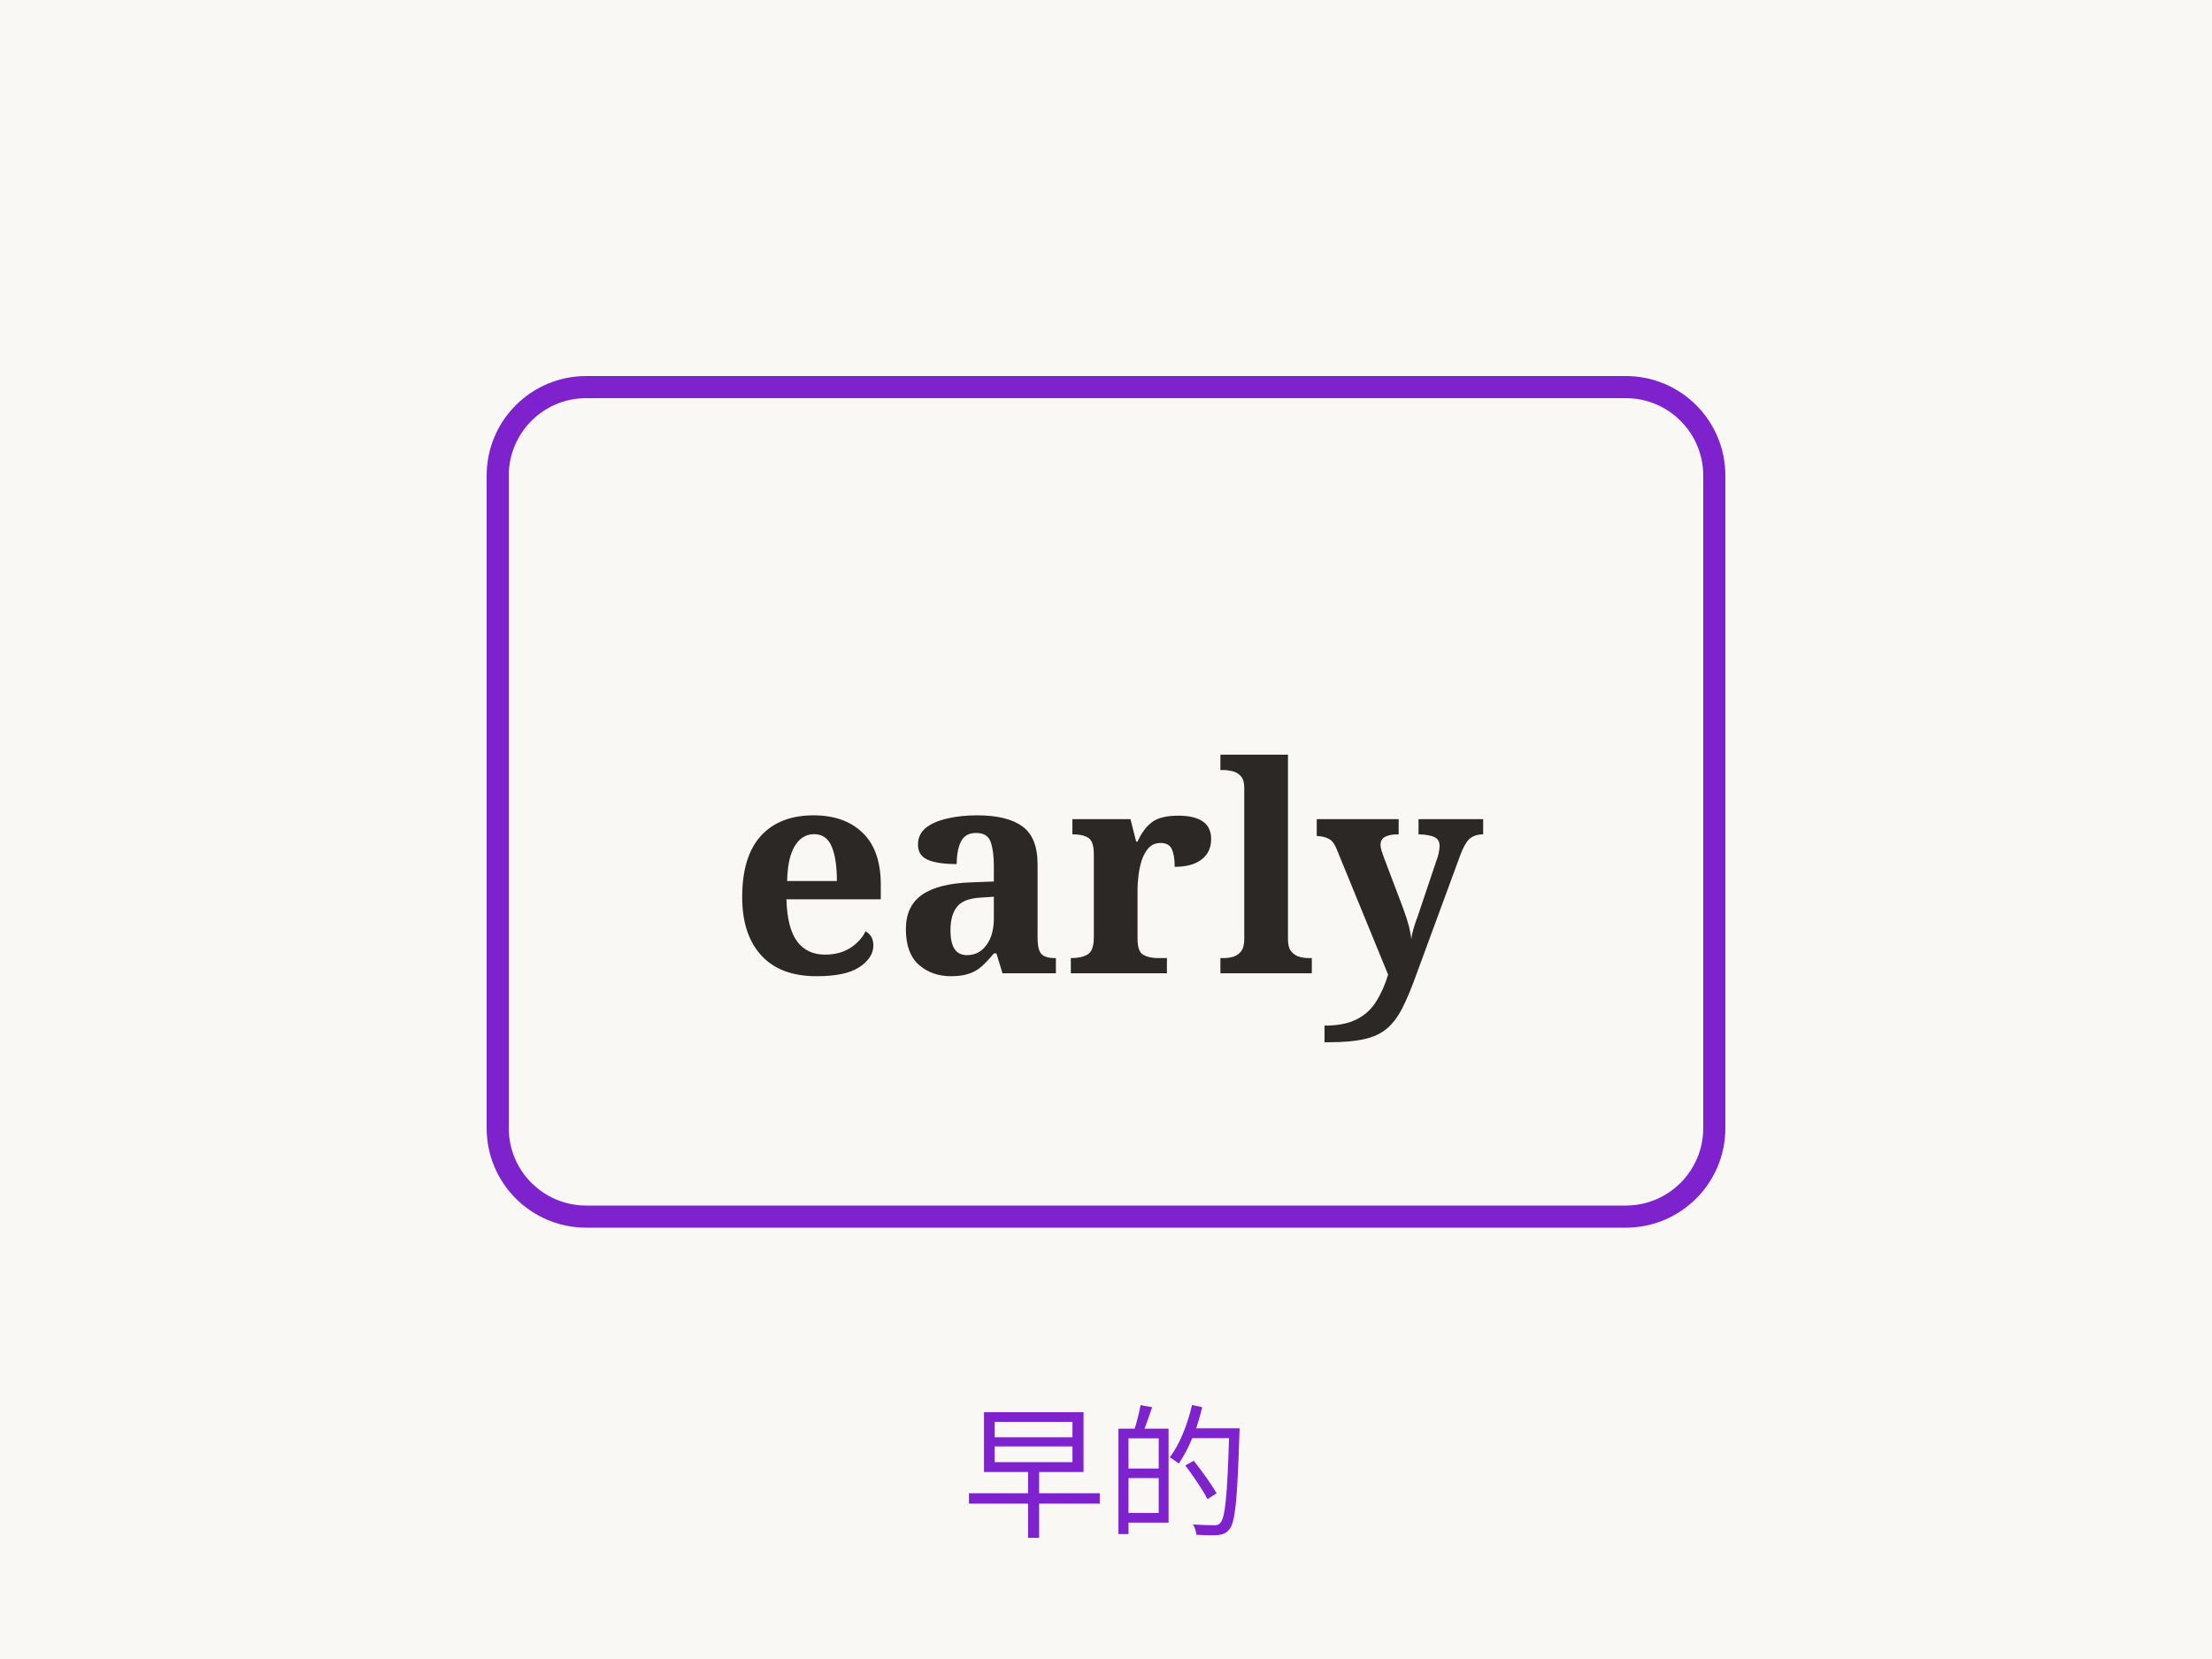
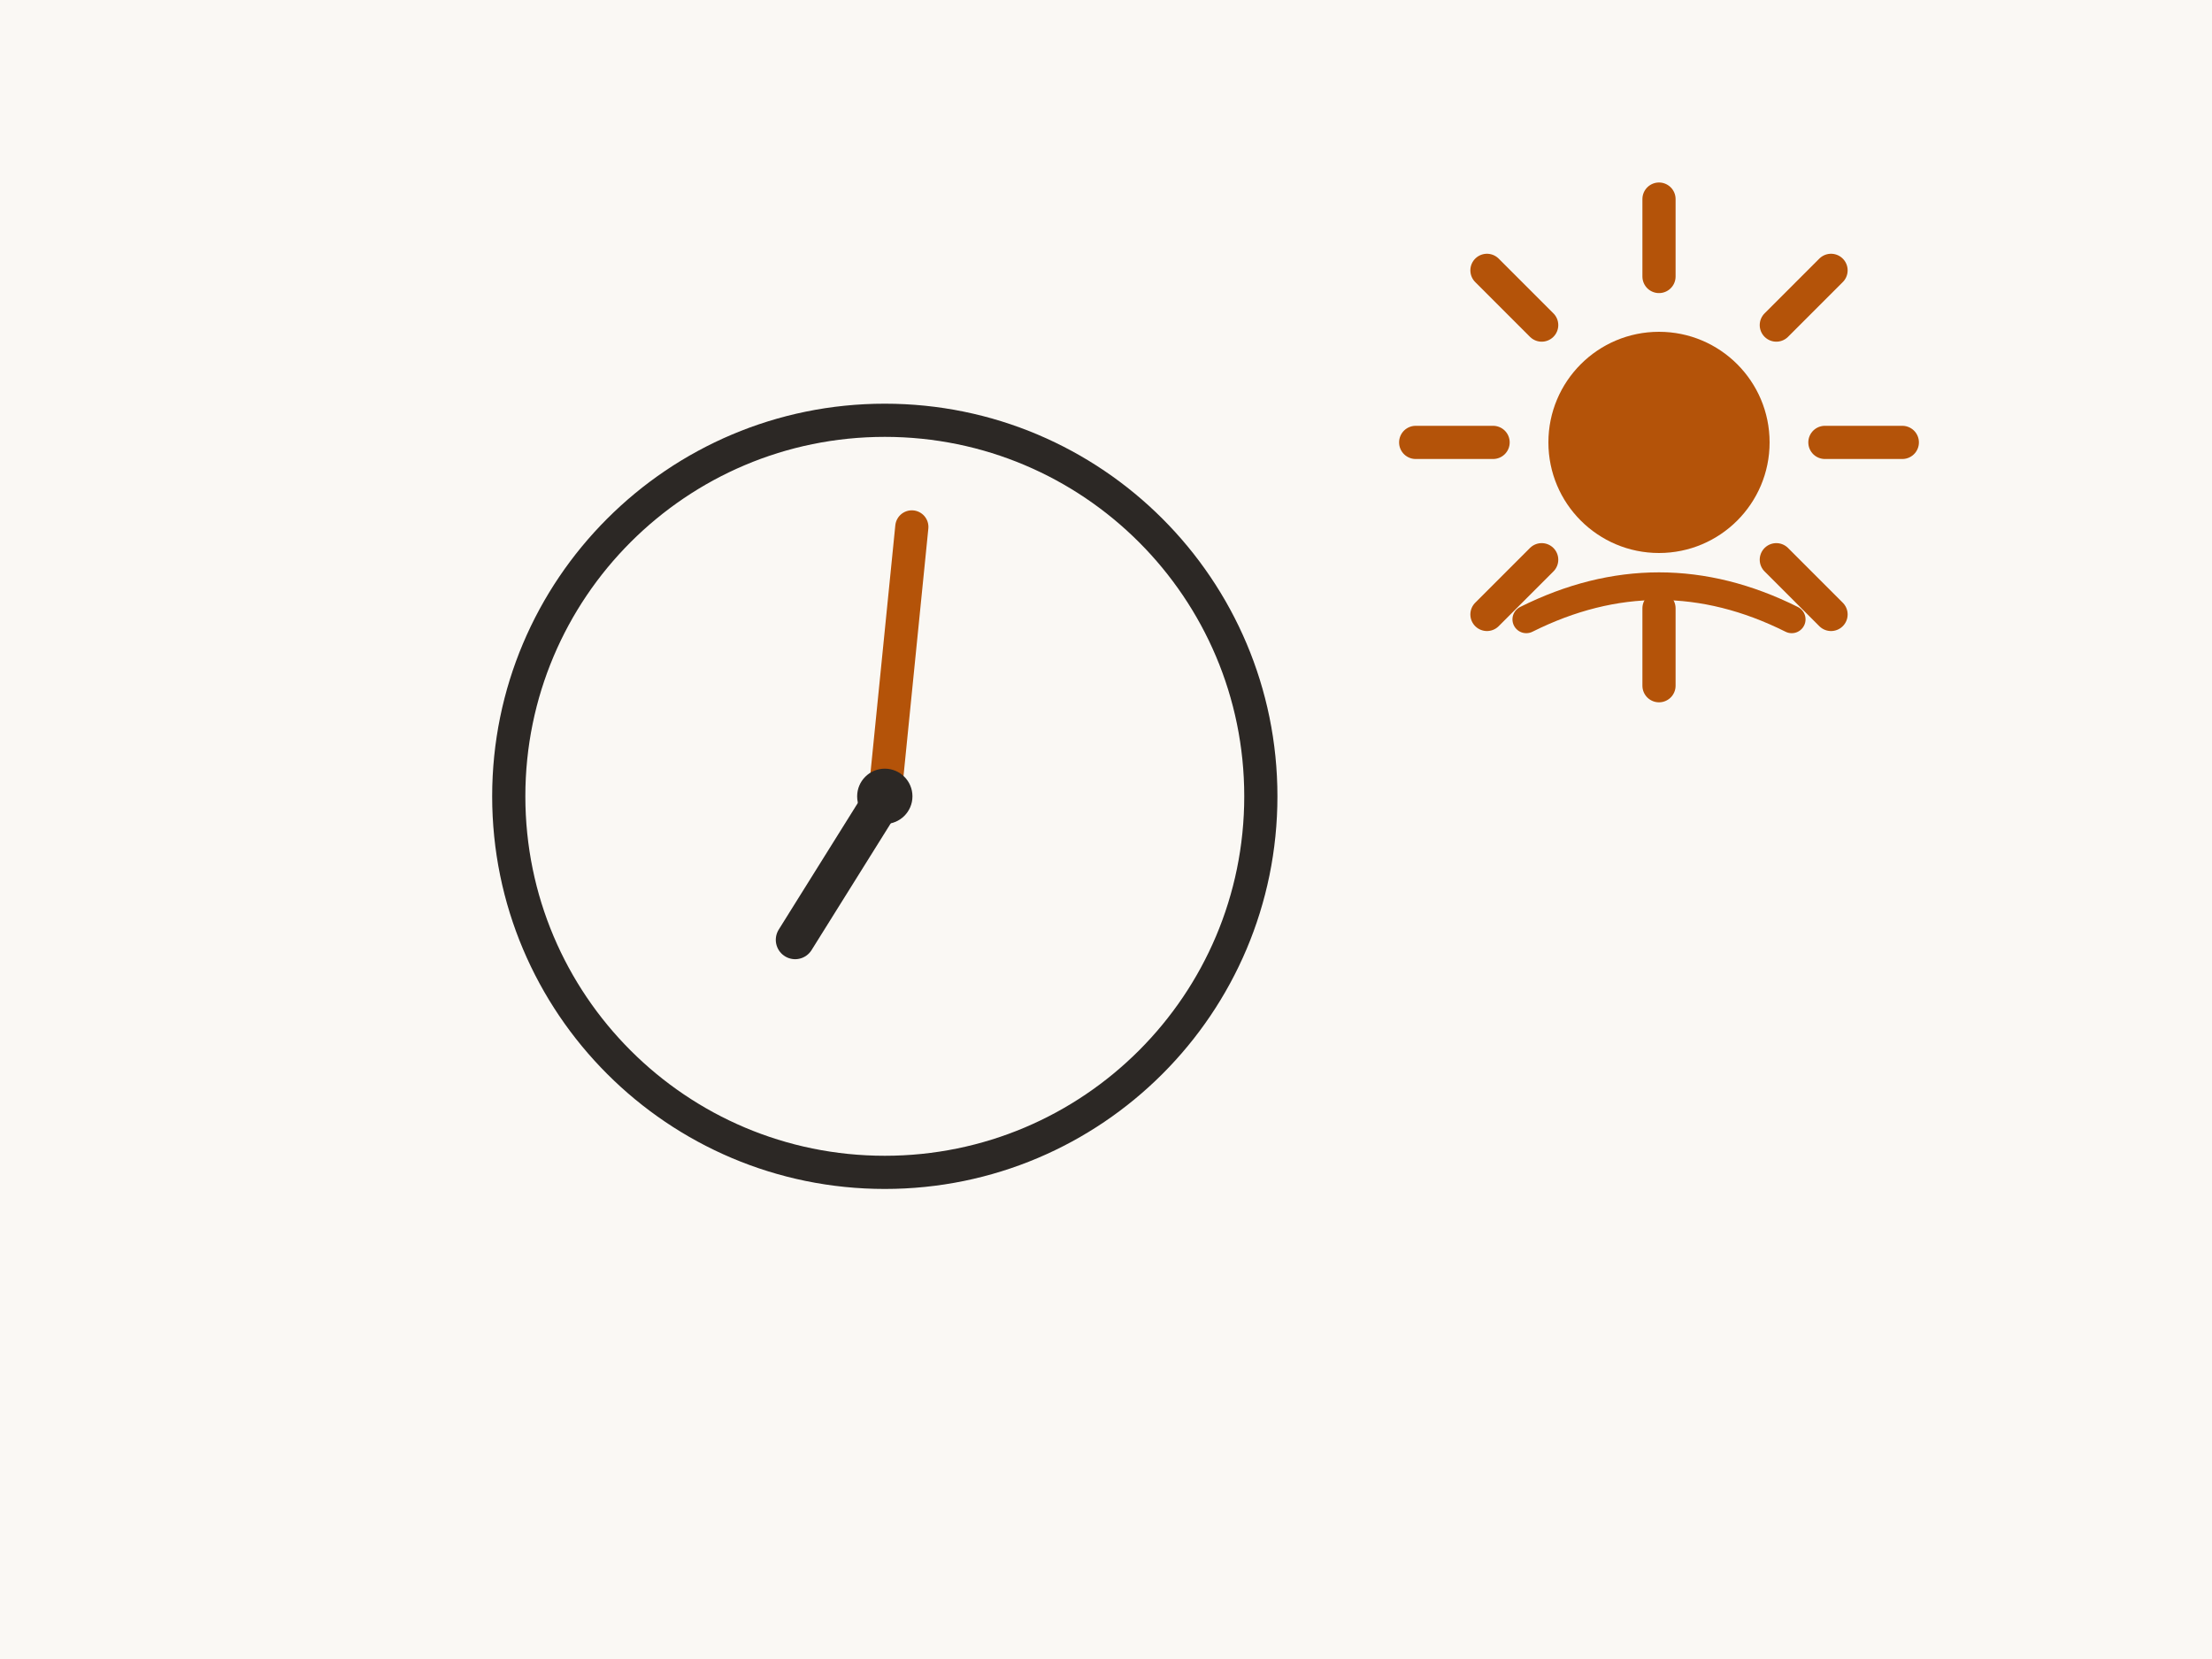
<svg xmlns="http://www.w3.org/2000/svg" viewBox="0 0 200 150">
  <rect width="200" height="150" fill="#faf8f4" />
-   <rect x="45" y="35" width="110" height="75" rx="8" fill="none" stroke="#7e22ce" stroke-width="2" />
-   <text x="100" y="88" text-anchor="middle" font-size="26" font-weight="600" fill="#2c2825" font-family="Georgia,serif">early</text>
-   <text x="100" y="138" text-anchor="middle" font-size="13" fill="#7e22ce" font-family="sans-serif">早的</text>
+   <circle cx="80" cy="72" r="34" fill="none" stroke="#2c2825" stroke-width="3" />
+   <line x1="80" y1="72" x2="71.894" y2="84.976" stroke="#2c2825" stroke-width="3.5" stroke-linecap="round" />
+   <line x1="80" y1="72" x2="82.444" y2="47.642" stroke="#b45309" stroke-width="3" stroke-linecap="round" />
+   <circle cx="80" cy="72" r="2.5" fill="#2c2825" />
+   <circle cx="150" cy="40" r="10" fill="#b45309" />
+   <line x1="165" y1="40" x2="172" y2="40" stroke="#b45309" stroke-width="3" stroke-linecap="round" />
+   <line x1="160.607" y1="50.607" x2="165.556" y2="55.556" stroke="#b45309" stroke-width="3" stroke-linecap="round" />
+   <line x1="150" y1="55" x2="150" y2="62" stroke="#b45309" stroke-width="3" stroke-linecap="round" />
+   <line x1="139.393" y1="50.607" x2="134.444" y2="55.556" stroke="#b45309" stroke-width="3" stroke-linecap="round" />
+   <line x1="135" y1="40" x2="128" y2="40" stroke="#b45309" stroke-width="3" stroke-linecap="round" />
+   <line x1="139.393" y1="29.393" x2="134.444" y2="24.444" stroke="#b45309" stroke-width="3" stroke-linecap="round" />
+   <line x1="150" y1="25" x2="150" y2="18" stroke="#b45309" stroke-width="3" stroke-linecap="round" />
+   <line x1="160.607" y1="29.393" x2="165.556" y2="24.444" stroke="#b45309" stroke-width="3" stroke-linecap="round" />
+   <path d="M138 56 Q150 50 162 56" fill="none" stroke="#b45309" stroke-width="2.5" stroke-linecap="round" stroke-linejoin="round" />
</svg>
